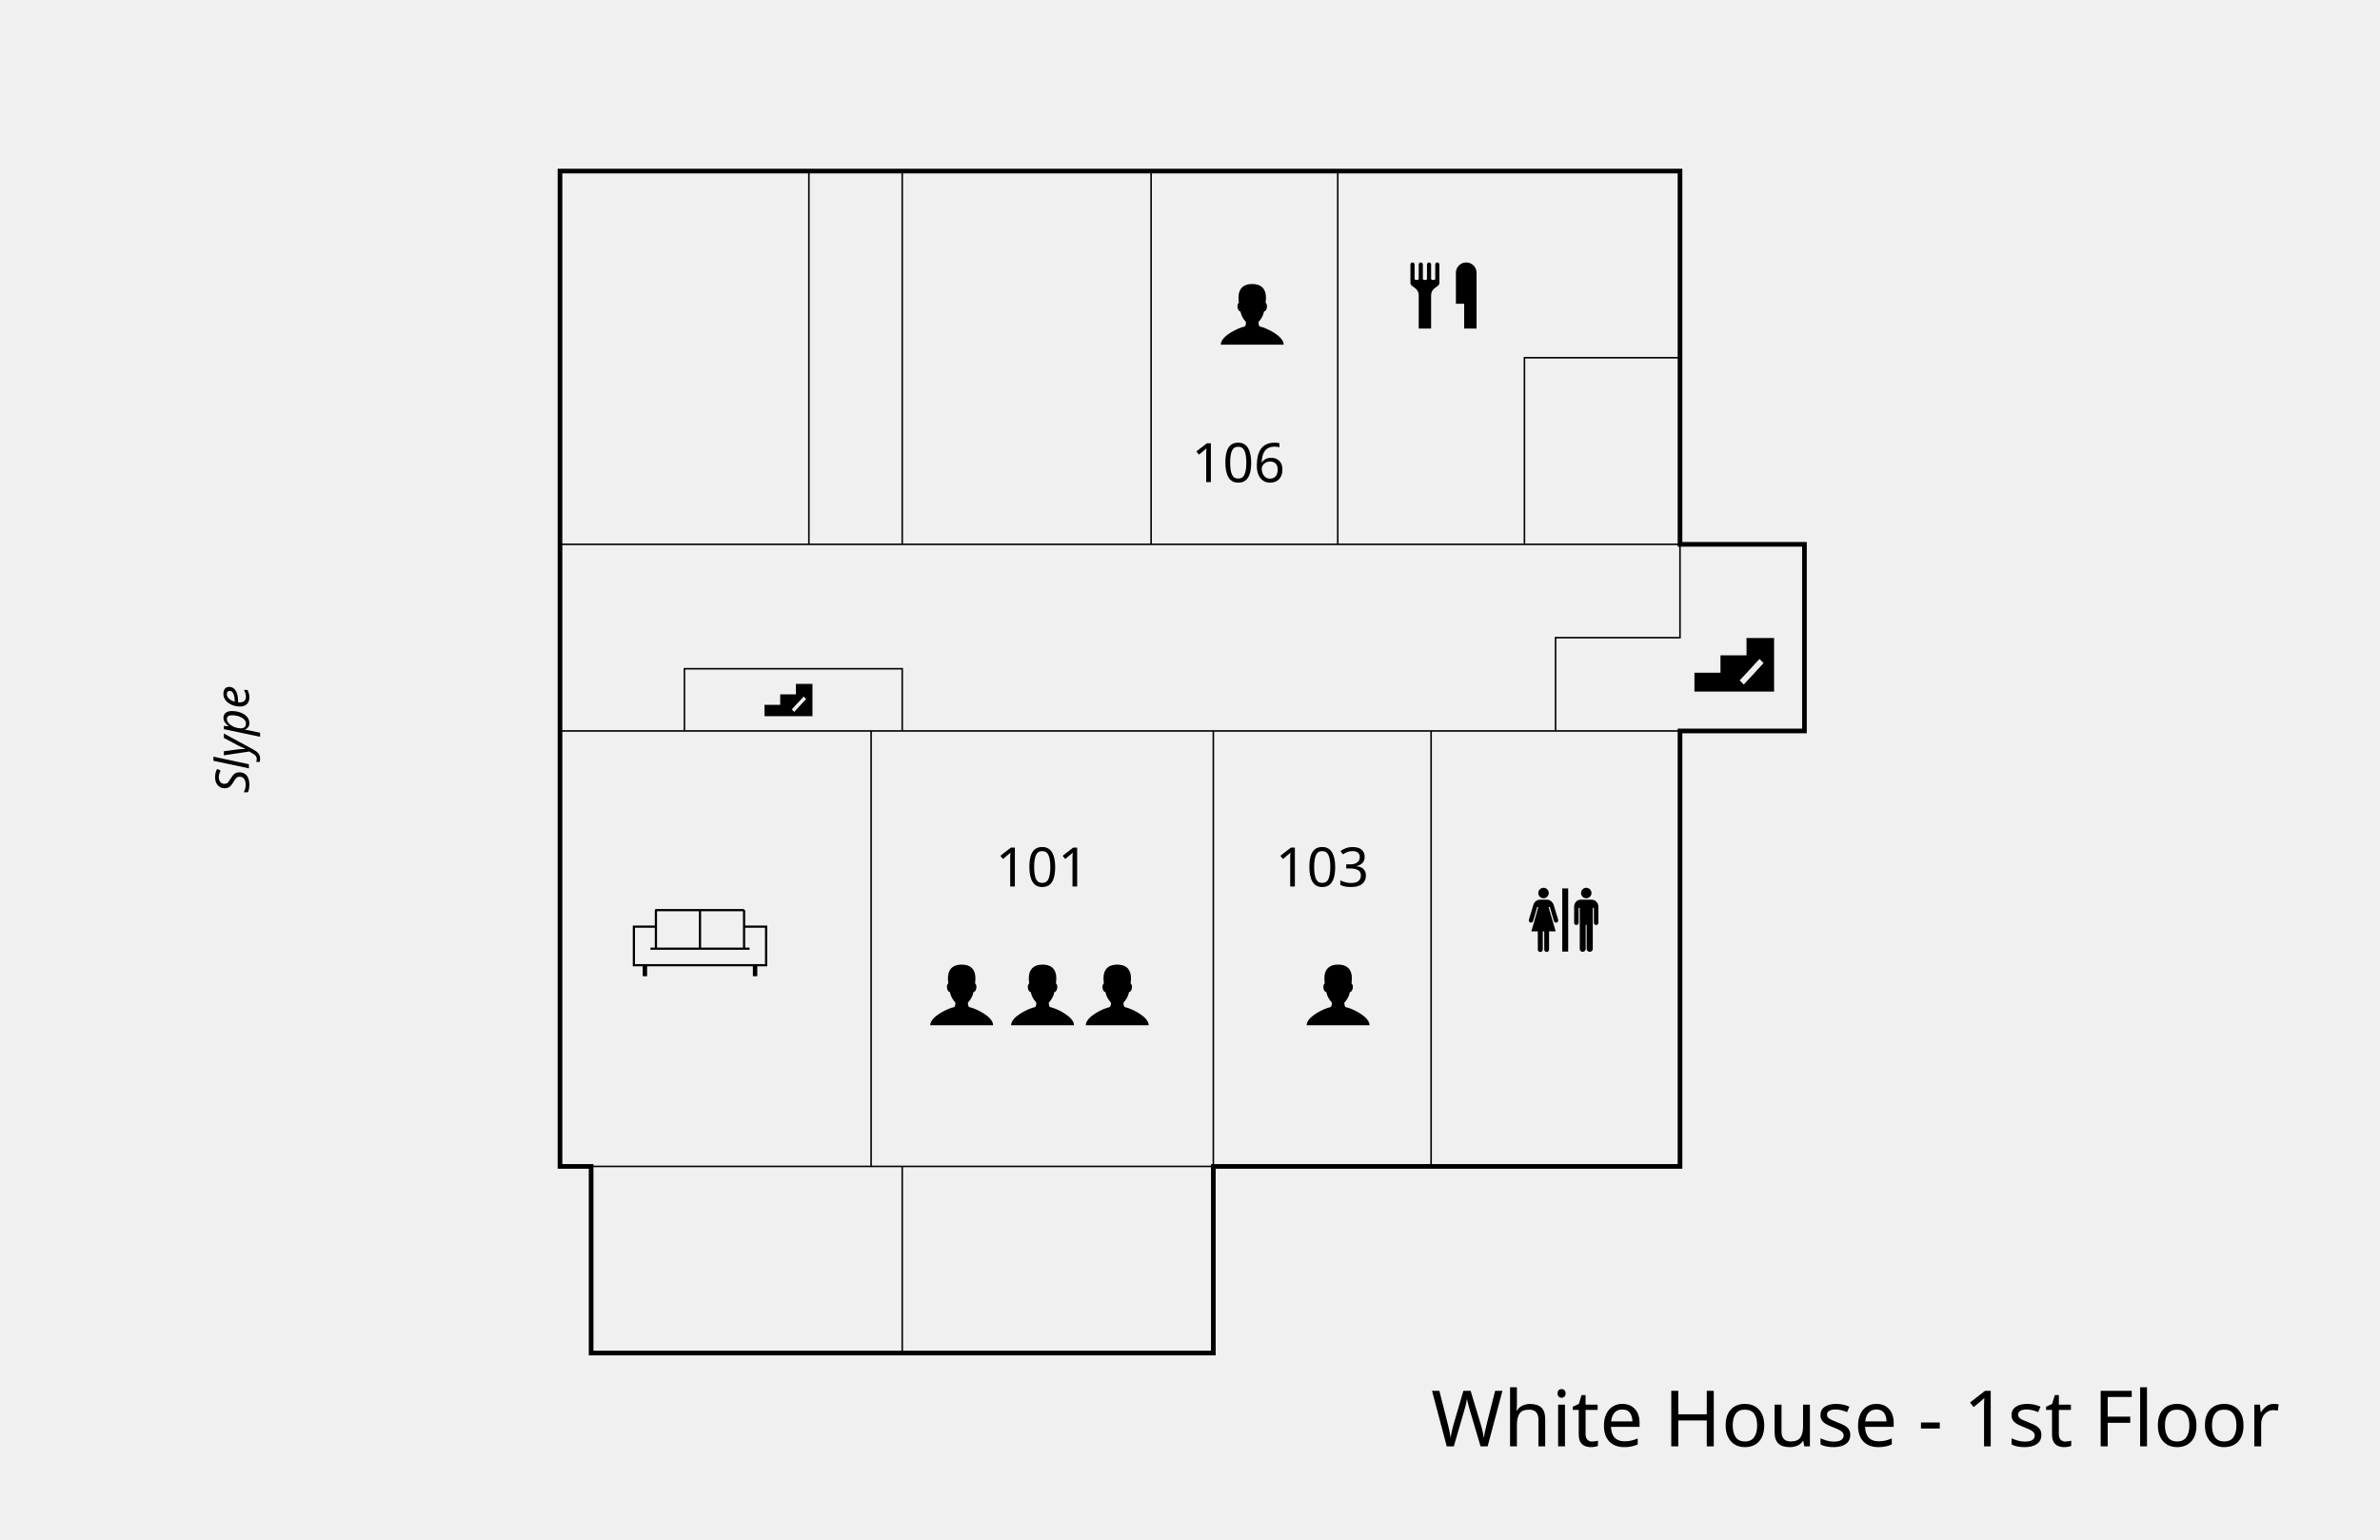
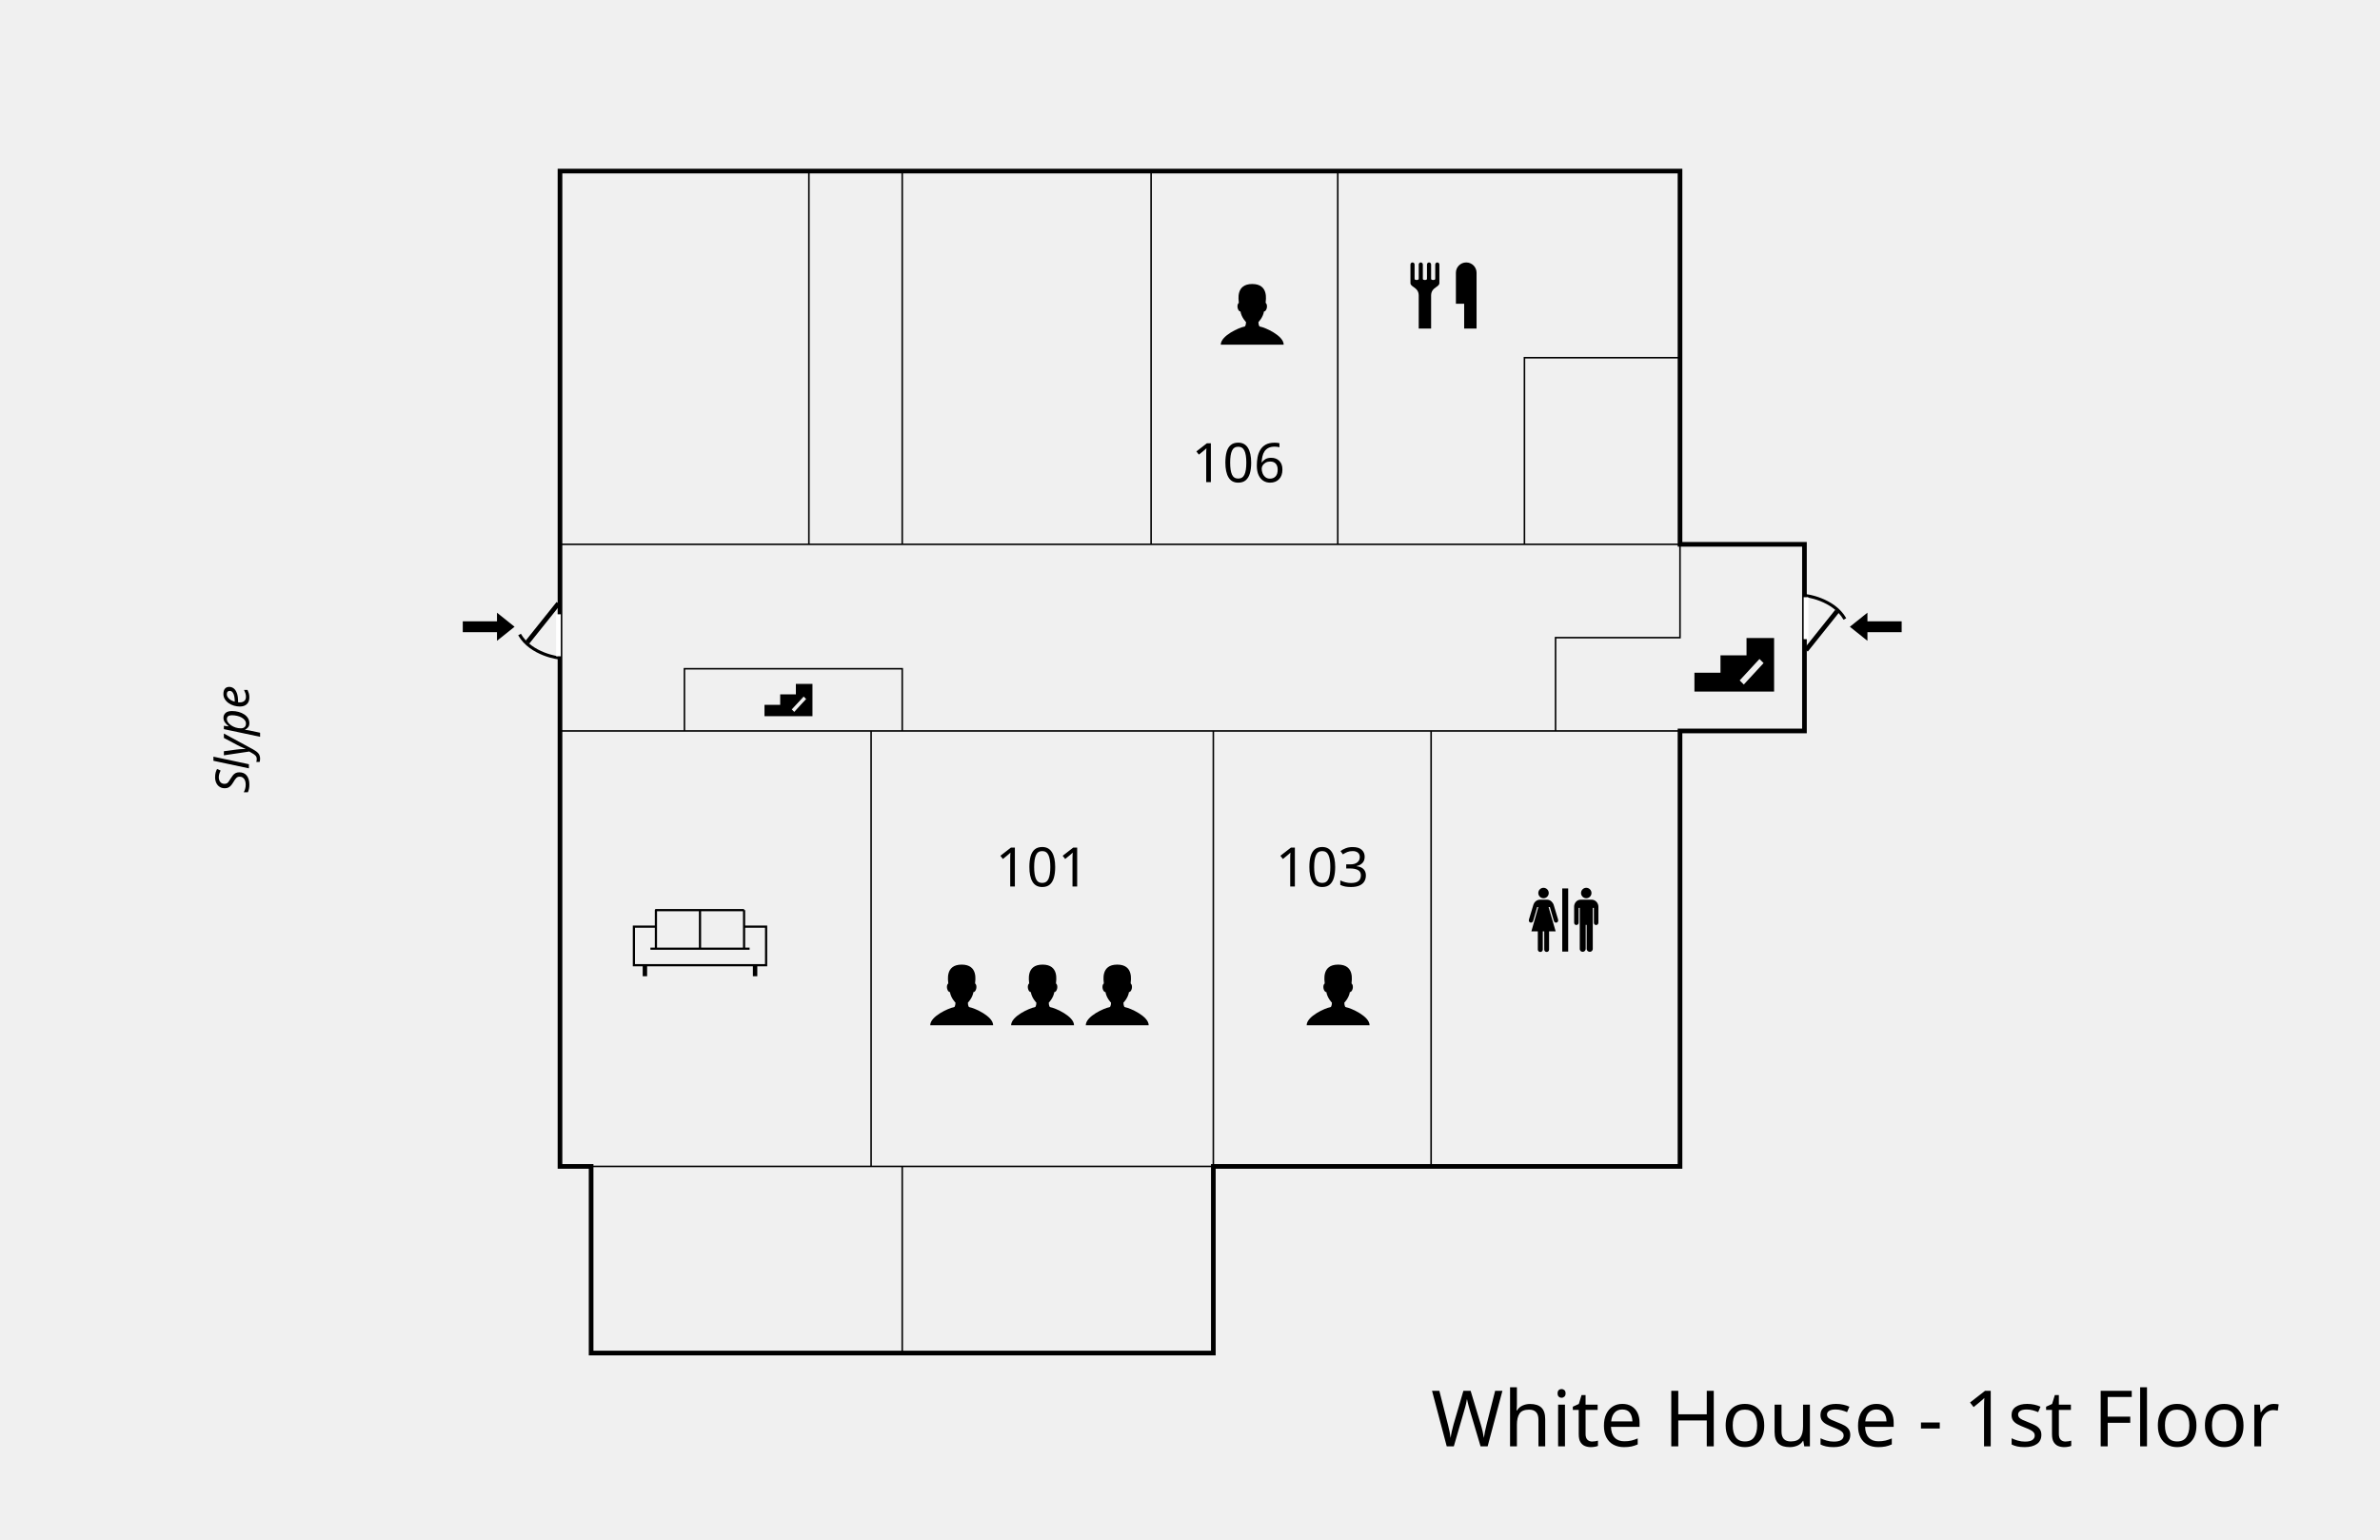
<svg xmlns="http://www.w3.org/2000/svg" width="1530" height="990" id="svg3489" version="1.1">
  <defs id="defs3491" />
  <g id="layer2" style="display:inline">
    <path style="fill:none;stroke:#000000;stroke-width:3;stroke-linecap:butt;stroke-linejoin:miter;stroke-miterlimit:4;stroke-opacity:1;stroke-dasharray:none" d="m 360,110 0,640 20,0 0,120 400,0 0,-120 300,0 0,-280 80,0 0,-120 -80,0 0,-240 z" id="path3772" />
    <path style="fill:none;stroke:#000000;stroke-width:1px;stroke-linecap:butt;stroke-linejoin:miter;stroke-opacity:1" d="m 360,350 720,0" id="path4543" />
    <path style="fill:none;stroke:#000000;stroke-width:1px;stroke-linecap:butt;stroke-linejoin:miter;stroke-opacity:1" d="m 360,470 720,0" id="path4545" />
    <path style="fill:none;stroke:#000000;stroke-width:1px;stroke-linecap:butt;stroke-linejoin:miter;stroke-opacity:1" d="m 380,750 400,0" id="path4547" />
    <path style="fill:none;stroke:#000000;stroke-width:1px;stroke-linecap:butt;stroke-linejoin:miter;stroke-opacity:1" d="m 580,750 0,120" id="path4549" />
    <path style="fill:none;stroke:#000000;stroke-width:1px;stroke-linecap:butt;stroke-linejoin:miter;stroke-opacity:1" d="m 560,470 0,280" id="path4551" />
    <path style="fill:none;stroke:#000000;stroke-width:1px;stroke-linecap:butt;stroke-linejoin:miter;stroke-opacity:1" d="m 780,470 0,280" id="path4555" />
    <path style="fill:none;stroke:#000000;stroke-width:1px;stroke-linecap:butt;stroke-linejoin:miter;stroke-opacity:1" d="m 920,750 0,-280" id="path4557" />
    <path style="fill:none;stroke:#000000;stroke-width:1px;stroke-linecap:butt;stroke-linejoin:miter;stroke-opacity:1" d="m 860,110 0,240" id="path4559" />
    <path style="fill:none;stroke:#000000;stroke-width:1px;stroke-linecap:butt;stroke-linejoin:miter;stroke-opacity:1" d="m 740,110 0,240" id="path4561" />
    <path style="fill:none;stroke:#000000;stroke-width:1px;stroke-linecap:butt;stroke-linejoin:miter;stroke-opacity:1" d="m 580,110 0,240" id="path4563" />
    <path style="fill:none;stroke:#000000;stroke-width:1px;stroke-linecap:butt;stroke-linejoin:miter;stroke-opacity:1" d="m 520,110 0,240" id="path4565" />
    <path style="fill:none;stroke:#000000;stroke-width:1px;stroke-linecap:butt;stroke-linejoin:miter;stroke-opacity:1" d="m 980,350 0,-120 100,0" id="path4567" />
    <path style="fill:none;stroke:#000000;stroke-width:1px;stroke-linecap:butt;stroke-linejoin:miter;stroke-opacity:1" d="m 1000,470 0,-60 80,0 0,-60" id="path4569" />
    <path style="fill:none;stroke:#000000;stroke-width:1px;stroke-linecap:butt;stroke-linejoin:miter;stroke-opacity:1" d="m 440,470 0,-40 140,0 0,40" id="path4571" />
    <path style="fill:#000000;fill-opacity:1;fill-rule:evenodd;stroke:#000000;stroke-width:0.992;stroke-linecap:butt;stroke-linejoin:miter;stroke-miterlimit:4;stroke-opacity:1;stroke-dasharray:none;display:inline" d="m 1123.259,410.725 0,11.16 -16.741,0 0,11.16 -16.741,0 0,11.16 50.222,0 0,-33.481 z m 7.812,12.277 3.348,3.348 -13.393,14.509 -3.348,-3.348 z" id="path5830-3-1" />
    <path style="fill:#000000;fill-opacity:1;fill-rule:evenodd;stroke:#000000;stroke-width:0.597;stroke-linecap:butt;stroke-linejoin:miter;stroke-miterlimit:4;stroke-opacity:1;stroke-dasharray:none;display:inline" d="m 511.926,440.058 0,6.716 -10.074,0 0,6.716 -10.074,0 0,6.716 30.222,0 0,-20.148 z m 4.701,7.388 2.015,2.015 -8.059,8.731 -2.015,-2.015 z" id="path5830-3-1-1" />
    <path d="m 942.578,168.75 c -3.668,0 -6.641,2.973 -6.641,6.641 l 0,19.922 5.312,0 0,15.938 7.969,0 0,-35.859 c 0,-3.668 -2.973,-6.641 -6.641,-6.641 z m -18.594,0 c -0.734,0 -1.328,0.595 -1.328,1.328 l 0,9.297 c 0,0.367 -0.595,0.664 -1.328,0.664 -0.734,0 -1.328,-0.297 -1.328,-0.664 l 0,-9.297 c 0,-0.733 -0.595,-1.328 -1.328,-1.328 -0.734,0 -1.328,0.595 -1.328,1.328 l 0,9.297 c 0,0.367 -0.595,0.664 -1.328,0.664 -0.734,0 -1.328,-0.297 -1.328,-0.664 l 0,-9.297 c 0,-0.733 -0.595,-1.328 -1.328,-1.328 -0.734,0 -1.328,0.595 -1.328,1.328 l 0,9.297 c 0,0.367 -0.595,0.664 -1.328,0.664 -0.733,0 -1.328,-0.297 -1.328,-0.664 l 0,-9.297 c 0,-0.733 -0.595,-1.328 -1.328,-1.328 -0.733,0 -1.328,0.595 -1.328,1.328 l 0,9.297 0,2.656 c 0,1.175 1.04,1.831 2.2,2.656 1.461,1.04 3.113,2.351 3.113,5.312 l 0,21.25 7.969,0 0,-21.25 c 0,-2.962 1.651,-4.272 3.112,-5.312 1.16,-0.826 2.2,-1.481 2.2,-2.656 l 0,-2.656 0,-9.297 c 0,-0.733 -0.595,-1.328 -1.328,-1.328 z" id="path67-1" />
    <g id="g6118" transform="matrix(0.7083333,0,0,0.7083333,219.7917,441.8685)">
      <path id="path6106" d="m 280,237.362 c 26.667,0 63.333,0 90,0 m -5,-35 -80,0 0,35" style="fill:none;stroke:#000000;stroke-width:2;stroke-linecap:butt;stroke-linejoin:round;stroke-miterlimit:4;stroke-opacity:1;stroke-dasharray:none" />
      <path id="path6108" d="m 285,217.362 -20,0 0,35 120,0 0,-35 -20,0" style="fill:none;stroke:#000000;stroke-width:2;stroke-linecap:butt;stroke-linejoin:miter;stroke-miterlimit:4;stroke-opacity:1;stroke-dasharray:none" />
      <path id="path6110" d="m 325,202.362 0,35" style="fill:none;stroke:#000000;stroke-width:2;stroke-linecap:butt;stroke-linejoin:miter;stroke-miterlimit:4;stroke-opacity:1;stroke-dasharray:none" />
      <path id="path6112" d="m 275,252.362 0,10" style="fill:none;stroke:#000000;stroke-width:4;stroke-linecap:butt;stroke-linejoin:miter;stroke-miterlimit:4;stroke-opacity:1;stroke-dasharray:none" />
      <path id="path6114" d="m 375,252.362 0,10" style="fill:none;stroke:#000000;stroke-width:4;stroke-linecap:butt;stroke-linejoin:miter;stroke-miterlimit:4;stroke-opacity:1;stroke-dasharray:none" />
      <path id="path6116" d="m 365,202.362 0,35" style="fill:none;stroke:#000000;stroke-width:2;stroke-linecap:butt;stroke-linejoin:miter;stroke-miterlimit:4;stroke-opacity:1;stroke-dasharray:none" />
    </g>
    <g transform="matrix(0.07212684,0,0,0.07212684,982.8196,570.8475)" style="fill:#000000" id="g4">
      <circle d="m 177.495,46.586 c 0,25.706 -20.839,46.545 -46.545,46.545 -25.706,0 -46.545,-20.839 -46.545,-46.545 0,-25.706 20.839,-46.545 46.545,-46.545 25.706,0 46.545,20.839 46.545,46.545 z" cx="130.95" cy="46.586" r="46.545" id="circle6" />
      <path d="m 124.505,388.155 0,161.834 c -0.243,29.402 -44.01,29.402 -44.397,0 l 0,-161.834 -57.287,0 61.583,-216.256 -10.025,0 L 38.576,295.065 C 29.524,322.305 -7.311,311.277 1.339,282.176 L 41.44,148.985 c 4.612,-15.295 23.889,-42.304 57.287,-42.965 l 30.075,0 0,0 34.372,0 c 32.436,0.66 51.793,27.898 57.287,42.965 l 40.101,133.191 c 8.135,28.958 -28.408,40.845 -37.236,12.889 l -35.804,-123.165 -11.457,0 63.015,216.256 -58.719,0 0,161.834 c 0.458,29.402 -43.137,29.259 -42.965,0 l 0,-161.834 -12.889,0 z" id="path8" />
      <path d="m 462.496,106.02 c -35.79,0 -58.719,30.988 -58.719,61.583 l 0,143.216 c -0.329,27.984 39.966,27.984 40.101,0 l 0,-131.758 10.025,0 0,363.768 c -0.622,37.981 53.047,36.892 52.99,0 l 0,-211.959 8.593,0 0,211.959 c 0.702,36.892 54.651,37.981 54.422,0 l 0,-363.768 10.025,0 0,131.758 c -0.473,28.199 39.614,28.199 40.101,0 l 0,-143.216 c -0.573,-30.595 -24.361,-61.034 -60.151,-61.583 l -97.387,0 z" id="path10" />
      <circle d="m 558.451,46.586 c 0,25.706 -20.839,46.545 -46.545,46.545 -25.706,0 -46.545,-20.839 -46.545,-46.545 0,-25.706 20.839,-46.545 46.545,-46.545 25.706,0 46.545,20.839 46.545,46.545 z" cx="511.905" cy="46.586" r="46.545" id="circle12" />
      <rect x="297.791" y="5.768" width="52.997" height="562.84" id="rect14" />
    </g>
    <path style="display:inline" d="m 810.006,210 c -0.998,-0.159 -1.021,-2.903 -1.021,-2.903 0,0 2.933,-2.903 3.572,-6.807 1.719,0 2.781,-4.151 1.062,-5.611 0.072,-1.537 2.21,-12.067 -8.616,-12.067 -10.826,0 -8.687,10.53 -8.616,12.067 -1.72,1.46 -0.658,5.611 1.062,5.611 0.639,3.904 3.572,6.807 3.572,6.807 0,0 -0.023,2.744 -1.021,2.903 -3.215,0.512 -15.22,5.807 -15.22,11.613 l 20.223,0 20.223,0 c 0,-5.806 -12.005,-11.102 -15.22,-11.613 z" id="path67-7-6" />
    <path style="display:inline" d="m 865.226,647.623 c -0.998,-0.159 -1.021,-2.903 -1.021,-2.903 0,0 2.933,-2.903 3.572,-6.807 1.719,0 2.781,-4.151 1.062,-5.611 0.072,-1.537 2.21,-12.067 -8.616,-12.067 -10.826,0 -8.687,10.53 -8.616,12.067 -1.72,1.46 -0.658,5.611 1.062,5.611 0.639,3.904 3.572,6.807 3.572,6.807 0,0 -0.023,2.744 -1.021,2.903 C 852.005,648.135 840,653.43 840,659.236 l 20.223,0 20.223,0 c 0,-5.806 -12.005,-11.102 -15.22,-11.613 z" id="path67-7-6-4" />
    <path style="display:inline" d="m 623.226,647.623 c -0.998,-0.159 -1.021,-2.903 -1.021,-2.903 0,0 2.933,-2.903 3.572,-6.807 1.719,0 2.781,-4.151 1.062,-5.611 0.072,-1.537 2.21,-12.067 -8.616,-12.067 -10.826,0 -8.687,10.53 -8.616,12.067 -1.72,1.46 -0.658,5.611 1.062,5.611 0.639,3.904 3.572,6.807 3.572,6.807 0,0 -0.023,2.744 -1.021,2.903 C 610.005,648.135 598,653.43 598,659.236 l 20.223,0 20.223,0 c 0,-5.806 -12.005,-11.102 -15.22,-11.613 z" id="path67-7-6-9" />
    <path style="display:inline" d="m 675.226,647.623 c -0.998,-0.159 -1.021,-2.903 -1.021,-2.903 0,0 2.933,-2.903 3.572,-6.807 1.719,0 2.781,-4.151 1.062,-5.611 0.072,-1.537 2.21,-12.067 -8.616,-12.067 -10.826,0 -8.687,10.53 -8.616,12.067 -1.72,1.46 -0.658,5.611 1.062,5.611 0.639,3.904 3.572,6.807 3.572,6.807 0,0 -0.023,2.744 -1.021,2.903 C 662.005,648.135 650,653.43 650,659.236 l 20.223,0 20.223,0 c 0,-5.806 -12.005,-11.102 -15.22,-11.613 z" id="path67-7-6-8" />
    <path style="display:inline" d="m 723.226,647.623 c -0.998,-0.159 -1.021,-2.903 -1.021,-2.903 0,0 2.933,-2.903 3.572,-6.807 1.719,0 2.781,-4.151 1.062,-5.611 0.072,-1.537 2.21,-12.067 -8.616,-12.067 -10.826,0 -8.687,10.53 -8.616,12.067 -1.72,1.46 -0.658,5.611 1.062,5.611 0.639,3.904 3.572,6.807 3.572,6.807 0,0 -0.023,2.744 -1.021,2.903 C 710.005,648.135 698,653.43 698,659.236 l 20.223,0 20.223,0 c 0,-5.806 -12.005,-11.102 -15.22,-11.613 z" id="path67-7-6-1" />
    <text xml:space="preserve" style="font-size:30px;font-style:normal;font-weight:normal;line-height:125%;letter-spacing:0px;word-spacing:0px;fill:#000000;fill-opacity:1;stroke:none;font-family:Sans" x="640" y="570" id="text4735">
      <tspan id="tspan4737" x="640" y="570" style="font-size:35px">101</tspan>
    </text>
    <text xml:space="preserve" style="font-size:30px;font-style:normal;font-weight:normal;line-height:125%;letter-spacing:0px;word-spacing:0px;fill:#000000;fill-opacity:1;stroke:none;display:inline;font-family:Sans" x="820" y="570" id="text4735-1">
      <tspan id="tspan4737-6" x="820" y="570" style="font-size:35px">103</tspan>
    </text>
    <text xml:space="preserve" style="font-size:30px;font-style:normal;font-weight:normal;line-height:125%;letter-spacing:0px;word-spacing:0px;fill:#000000;fill-opacity:1;stroke:none;display:inline;font-family:Sans" x="766" y="310" id="text4735-9">
      <tspan id="tspan4737-0" x="766" y="310" style="font-size:35px">106</tspan>
    </text>
    <text xml:space="preserve" style="font-size:30px;font-style:normal;font-weight:normal;line-height:125%;letter-spacing:0px;word-spacing:0px;fill:#000000;fill-opacity:1;stroke:none;display:inline;font-family:Sans" x="920" y="930" id="text5012">
      <tspan id="tspan5014" x="920" y="930" style="font-size:50px">White House - 1st Floor</tspan>
    </text>
    <text xml:space="preserve" style="font-size:30px;font-style:normal;font-weight:normal;line-height:125%;letter-spacing:0px;word-spacing:0px;fill:#000000;fill-opacity:1;stroke:none;display:inline;font-family:Sans" x="-510" y="160" id="text5107" transform="matrix(0,-1,1,0,0,0)">
      <tspan x="-510" y="160" id="tspan3446" style="font-style:italic;-inkscape-font-specification:Sans Italic">Slype</tspan>
    </text>
+     <g transform="matrix(-1,0,0,-1,619,770.3622)" id="g6051">
+       <path style="fill:#000000;fill-opacity:1;stroke:#000000;stroke-width:1;stroke-linecap:round;stroke-linejoin:miter;stroke-miterlimit:4;stroke-opacity:1;stroke-dashoffset:0" d="m 299,359.362 0,5 22,0 0,6 -22,0 0,5 -10,-8 z" id="rect5968" />
+       <path id="path3801-1" d="m 285,362.362 c -7.269,-12.858 -25.484,-15.287 -26.013,-15.005" style="fill:none;stroke:#000000;stroke-width:2;stroke-linecap:butt;stroke-linejoin:miter;stroke-miterlimit:4;stroke-opacity:1;stroke-dasharray:none;display:inline" />
+       <path id="path6022" d="m 260,382.362 20,-25" style="fill:none;stroke:#000000;stroke-width:3;stroke-linecap:butt;stroke-linejoin:miter;stroke-miterlimit:4;stroke-opacity:1;stroke-dasharray:none" />
+       <path id="path6024" d="m 260,375.362 c 0,-39.562 0,-17.333 0,-27" style="fill:none;stroke:#ffffff;stroke-width:3;stroke-linecap:butt;stroke-linejoin:miter;stroke-miterlimit:4;stroke-opacity:1;stroke-dasharray:none" />
+     </g>
+     <g transform="translate(901,35.63782)" id="g6051-8">
+       <path style="fill:#000000;fill-opacity:1;stroke:#000000;stroke-width:1;stroke-linecap:round;stroke-linejoin:miter;stroke-miterlimit:4;stroke-opacity:1;stroke-dashoffset:0" d="m 299,359.362 0,5 22,0 0,6 -22,0 0,5 -10,-8 z" id="rect5968-1" />
+       <path id="path3801-1-4" d="m 285,362.362 c -7.269,-12.858 -25.484,-15.287 -26.013,-15.005" style="fill:none;stroke:#000000;stroke-width:2;stroke-linecap:butt;stroke-linejoin:miter;stroke-miterlimit:4;stroke-opacity:1;stroke-dasharray:none;display:inline" />
+       <path id="path6022-7" d="m 260,382.362 20,-25" style="fill:none;stroke:#000000;stroke-width:3;stroke-linecap:butt;stroke-linejoin:miter;stroke-miterlimit:4;stroke-opacity:1;stroke-dasharray:none" />
+       <path id="path6024-1" d="m 260,375.362 c 0,-39.562 0,-17.333 0,-27" style="fill:none;stroke:#ffffff;stroke-width:3;stroke-linecap:butt;stroke-linejoin:miter;stroke-miterlimit:4;stroke-opacity:1;stroke-dasharray:none" />
+     </g>
  </g>
  <g style="display:none" id="g4811">
    <path id="path4813" d="m 360,110 0,640 20,0 0,120 400,0 0,-120 300,0 0,-280 80,0 0,-120 -80,0 0,-240 z" style="fill:none;stroke:#000000;stroke-width:3;stroke-linecap:butt;stroke-linejoin:miter;stroke-miterlimit:4;stroke-opacity:1;stroke-dasharray:none" />
    <path id="path4815" d="m 360,350 720,0" style="fill:none;stroke:#000000;stroke-width:1px;stroke-linecap:butt;stroke-linejoin:miter;stroke-opacity:1" />
    <path id="path4817" d="m 360,470 720,0" style="fill:none;stroke:#000000;stroke-width:1px;stroke-linecap:butt;stroke-linejoin:miter;stroke-opacity:1" />
    <path id="path4819" d="m 380,750 400,0" style="fill:none;stroke:#000000;stroke-width:1px;stroke-linecap:butt;stroke-linejoin:miter;stroke-opacity:1" />
    <path id="path4821" d="m 580,750 0,120" style="fill:none;stroke:#000000;stroke-width:1px;stroke-linecap:butt;stroke-linejoin:miter;stroke-opacity:1" />
    <path id="path4823" d="m 560,470 0,280" style="fill:none;stroke:#000000;stroke-width:1px;stroke-linecap:butt;stroke-linejoin:miter;stroke-opacity:1" />
    <path id="path4825" d="m 780,470 0,280" style="fill:none;stroke:#000000;stroke-width:1px;stroke-linecap:butt;stroke-linejoin:miter;stroke-opacity:1" />
    <path id="path4827" d="m 920,750 0,-280" style="fill:none;stroke:#000000;stroke-width:1px;stroke-linecap:butt;stroke-linejoin:miter;stroke-opacity:1" />
    <path id="path4829" d="m 860,110 0,240" style="fill:none;stroke:#000000;stroke-width:1px;stroke-linecap:butt;stroke-linejoin:miter;stroke-opacity:1" />
    <path id="path4831" d="m 740,110 0,240" style="fill:none;stroke:#000000;stroke-width:1px;stroke-linecap:butt;stroke-linejoin:miter;stroke-opacity:1" />
    <path id="path4833" d="m 580,110 0,240" style="fill:none;stroke:#000000;stroke-width:1px;stroke-linecap:butt;stroke-linejoin:miter;stroke-opacity:1" />
    <path id="path4835" d="m 520,110 0,240" style="fill:none;stroke:#000000;stroke-width:1px;stroke-linecap:butt;stroke-linejoin:miter;stroke-opacity:1" />
    <path id="path4839" d="m 1000,470 0,-60 80,0 0,-60" style="fill:none;stroke:#000000;stroke-width:1px;stroke-linecap:butt;stroke-linejoin:miter;stroke-opacity:1" />
    <path id="path4841" d="m 440,470 0,-40 140,0 0,40" style="fill:none;stroke:#000000;stroke-width:1px;stroke-linecap:butt;stroke-linejoin:miter;stroke-opacity:1" />
    <path id="path4843" d="m 1123.259,410.725 0,11.16 -16.741,0 0,11.16 -16.741,0 0,11.16 50.222,0 0,-33.481 z m 7.812,12.277 3.348,3.348 -13.393,14.509 -3.348,-3.348 z" style="fill:#000000;fill-opacity:1;fill-rule:evenodd;stroke:#000000;stroke-width:0.992;stroke-linecap:butt;stroke-linejoin:miter;stroke-miterlimit:4;stroke-opacity:1;stroke-dasharray:none;display:inline" />
    <path id="path4845" d="m 511.926,440.058 0,6.716 -10.074,0 0,6.716 -10.074,0 0,6.716 30.222,0 0,-20.148 z m 4.701,7.388 2.015,2.015 -8.059,8.731 -2.015,-2.015 z" style="fill:#000000;fill-opacity:1;fill-rule:evenodd;stroke:#000000;stroke-width:0.597;stroke-linecap:butt;stroke-linejoin:miter;stroke-miterlimit:4;stroke-opacity:1;stroke-dasharray:none;display:inline" />
    <g id="g4863" style="fill:#000000" transform="matrix(0.07212684,0,0,0.07212684,982.8196,570.8475)">
      <circle id="circle4865" r="46.545" cy="46.586" cx="130.95" d="m 177.495,46.586 c 0,25.706 -20.839,46.545 -46.545,46.545 -25.706,0 -46.545,-20.839 -46.545,-46.545 0,-25.706 20.839,-46.545 46.545,-46.545 25.706,0 46.545,20.839 46.545,46.545 z" />
      <path id="path4867" d="m 124.505,388.155 0,161.834 c -0.243,29.402 -44.01,29.402 -44.397,0 l 0,-161.834 -57.287,0 61.583,-216.256 -10.025,0 L 38.576,295.065 C 29.524,322.305 -7.311,311.277 1.339,282.176 L 41.44,148.985 c 4.612,-15.295 23.889,-42.304 57.287,-42.965 l 30.075,0 0,0 34.372,0 c 32.436,0.66 51.793,27.898 57.287,42.965 l 40.101,133.191 c 8.135,28.958 -28.408,40.845 -37.236,12.889 l -35.804,-123.165 -11.457,0 63.015,216.256 -58.719,0 0,161.834 c 0.458,29.402 -43.137,29.259 -42.965,0 l 0,-161.834 -12.889,0 z" />
      <path id="path4869" d="m 462.496,106.02 c -35.79,0 -58.719,30.988 -58.719,61.583 l 0,143.216 c -0.329,27.984 39.966,27.984 40.101,0 l 0,-131.758 10.025,0 0,363.768 c -0.622,37.981 53.047,36.892 52.99,0 l 0,-211.959 8.593,0 0,211.959 c 0.702,36.892 54.651,37.981 54.422,0 l 0,-363.768 10.025,0 0,131.758 c -0.473,28.199 39.614,28.199 40.101,0 l 0,-143.216 c -0.573,-30.595 -24.361,-61.034 -60.151,-61.583 l -97.387,0 z" />
      <circle id="circle4871" r="46.545" cy="46.586" cx="511.905" d="m 558.451,46.586 c 0,25.706 -20.839,46.545 -46.545,46.545 -25.706,0 -46.545,-20.839 -46.545,-46.545 0,-25.706 20.839,-46.545 46.545,-46.545 25.706,0 46.545,20.839 46.545,46.545 z" />
      <rect id="rect4873" height="562.84" width="52.997" y="5.768" x="297.791" />
    </g>
    <path id="path4875" d="m 810.006,210 c -0.998,-0.159 -1.021,-2.903 -1.021,-2.903 0,0 2.933,-2.903 3.572,-6.807 1.719,0 2.781,-4.151 1.062,-5.611 0.072,-1.537 2.21,-12.067 -8.616,-12.067 -10.826,0 -8.687,10.53 -8.616,12.067 -1.72,1.46 -0.658,5.611 1.062,5.611 0.639,3.904 3.572,6.807 3.572,6.807 0,0 -0.023,2.744 -1.021,2.903 -3.215,0.512 -15.22,5.807 -15.22,11.613 l 20.223,0 20.223,0 c 0,-5.806 -12.005,-11.102 -15.22,-11.613 z" style="display:inline" />
    <path id="path4877" d="m 865.226,647.623 c -0.998,-0.159 -1.021,-2.903 -1.021,-2.903 0,0 2.933,-2.903 3.572,-6.807 1.719,0 2.781,-4.151 1.062,-5.611 0.072,-1.537 2.21,-12.067 -8.616,-12.067 -10.826,0 -8.687,10.53 -8.616,12.067 -1.72,1.46 -0.658,5.611 1.062,5.611 0.639,3.904 3.572,6.807 3.572,6.807 0,0 -0.023,2.744 -1.021,2.903 C 852.005,648.135 840,653.43 840,659.236 l 20.223,0 20.223,0 c 0,-5.806 -12.005,-11.102 -15.22,-11.613 z" style="display:inline" />
    <path id="path4879" d="m 623.226,647.623 c -0.998,-0.159 -1.021,-2.903 -1.021,-2.903 0,0 2.933,-2.903 3.572,-6.807 1.719,0 2.781,-4.151 1.062,-5.611 0.072,-1.537 2.21,-12.067 -8.616,-12.067 -10.826,0 -8.687,10.53 -8.616,12.067 -1.72,1.46 -0.658,5.611 1.062,5.611 0.639,3.904 3.572,6.807 3.572,6.807 0,0 -0.023,2.744 -1.021,2.903 C 610.005,648.135 598,653.43 598,659.236 l 20.223,0 20.223,0 c 0,-5.806 -12.005,-11.102 -15.22,-11.613 z" style="display:inline" />
    <path id="path4881" d="m 675.226,647.623 c -0.998,-0.159 -1.021,-2.903 -1.021,-2.903 0,0 2.933,-2.903 3.572,-6.807 1.719,0 2.781,-4.151 1.062,-5.611 0.072,-1.537 2.21,-12.067 -8.616,-12.067 -10.826,0 -8.687,10.53 -8.616,12.067 -1.72,1.46 -0.658,5.611 1.062,5.611 0.639,3.904 3.572,6.807 3.572,6.807 0,0 -0.023,2.744 -1.021,2.903 C 662.005,648.135 650,653.43 650,659.236 l 20.223,0 20.223,0 c 0,-5.806 -12.005,-11.102 -15.22,-11.613 z" style="display:inline" />
    <path id="path4883" d="m 723.226,647.623 c -0.998,-0.159 -1.021,-2.903 -1.021,-2.903 0,0 2.933,-2.903 3.572,-6.807 1.719,0 2.781,-4.151 1.062,-5.611 0.072,-1.537 2.21,-12.067 -8.616,-12.067 -10.826,0 -8.687,10.53 -8.616,12.067 -1.72,1.46 -0.658,5.611 1.062,5.611 0.639,3.904 3.572,6.807 3.572,6.807 0,0 -0.023,2.744 -1.021,2.903 C 710.005,648.135 698,653.43 698,659.236 l 20.223,0 20.223,0 c 0,-5.806 -12.005,-11.102 -15.22,-11.613 z" style="display:inline" />
    <text id="text4885" y="570" x="640" style="font-size:30px;font-style:normal;font-weight:normal;line-height:125%;letter-spacing:0px;word-spacing:0px;fill:#000000;fill-opacity:1;stroke:none;font-family:Sans" xml:space="preserve">
      <tspan style="font-size:35px" y="570" x="640" id="tspan4887">223</tspan>
    </text>
    <text id="text4889" y="570" x="820" style="font-size:30px;font-style:normal;font-weight:normal;line-height:125%;letter-spacing:0px;word-spacing:0px;fill:#000000;fill-opacity:1;stroke:none;display:inline;font-family:Sans" xml:space="preserve">
      <tspan style="font-size:35px" y="570" x="820" id="tspan4891">225</tspan>
    </text>
    <text id="text4893" y="294" x="766" style="font-size:30px;font-style:normal;font-weight:normal;line-height:125%;letter-spacing:0px;word-spacing:0px;fill:#000000;fill-opacity:1;stroke:none;display:inline;font-family:Sans" xml:space="preserve">
      <tspan style="font-size:35px" y="294" x="766" id="tspan4895">224</tspan>
    </text>
    <text id="text4897" y="930" x="920" style="font-size:30px;font-style:normal;font-weight:normal;line-height:125%;letter-spacing:0px;word-spacing:0px;fill:#000000;fill-opacity:1;stroke:none;display:inline;font-family:Sans" xml:space="preserve">
      <tspan style="font-size:50px" y="930" x="920" id="tspan4899">White House - 2nd Floor</tspan>
    </text>
    <text transform="matrix(0,-1,1,0,0,0)" id="text4901" y="160" x="-510" style="font-size:30px;font-style:normal;font-weight:normal;line-height:125%;letter-spacing:0px;word-spacing:0px;fill:#000000;fill-opacity:1;stroke:none;display:inline;font-family:Sans" xml:space="preserve">
      <tspan style="font-style:italic;-inkscape-font-specification:Sans Italic" id="tspan4903" y="160" x="-510">Slype</tspan>
    </text>
    <path id="path4875-9" d="m 450.006,208 c -0.998,-0.159 -1.021,-2.903 -1.021,-2.903 0,0 2.933,-2.903 3.572,-6.807 1.719,0 2.781,-4.151 1.062,-5.611 0.072,-1.537 2.21,-12.067 -8.616,-12.067 -10.826,0 -8.687,10.53 -8.616,12.067 -1.72,1.46 -0.658,5.611 1.062,5.611 0.639,3.904 3.572,6.807 3.572,6.807 0,0 -0.023,2.744 -1.021,2.903 -3.215,0.512 -15.22,5.807 -15.22,11.613 l 20.223,0 20.223,0 c 0,-5.806 -12.005,-11.102 -15.22,-11.613 z" style="display:inline" />
    <text id="text4893-6" y="292" x="406" style="font-size:30px;font-style:normal;font-weight:normal;line-height:125%;letter-spacing:0px;word-spacing:0px;fill:#000000;fill-opacity:1;stroke:none;display:inline;font-family:Sans" xml:space="preserve">
      <tspan style="font-size:35px" y="292" x="406" id="tspan4895-8">220</tspan>
    </text>
    <path id="path4875-6" d="m 660.006,206 c -0.998,-0.159 -1.021,-2.903 -1.021,-2.903 0,0 2.933,-2.903 3.572,-6.807 1.719,0 2.781,-4.151 1.062,-5.611 0.072,-1.537 2.21,-12.067 -8.616,-12.067 -10.826,0 -8.687,10.53 -8.616,12.067 -1.72,1.46 -0.658,5.611 1.062,5.611 0.639,3.904 3.572,6.807 3.572,6.807 0,0 -0.023,2.744 -1.021,2.903 -3.215,0.512 -15.22,5.807 -15.22,11.613 l 20.223,0 20.223,0 c 0,-5.806 -12.005,-11.102 -15.22,-11.613 z" style="display:inline" />
    <text id="text4893-9" y="290" x="616" style="font-size:30px;font-style:normal;font-weight:normal;line-height:125%;letter-spacing:0px;word-spacing:0px;fill:#000000;fill-opacity:1;stroke:none;display:inline;font-family:Sans" xml:space="preserve">
      <tspan style="font-size:35px" y="290" x="616" id="tspan4895-4">222</tspan>
    </text>
    <path id="path4875-3" d="m 970.006,208 c -0.998,-0.159 -1.021,-2.903 -1.021,-2.903 0,0 2.933,-2.903 3.572,-6.807 1.719,0 2.781,-4.151 1.062,-5.611 0.072,-1.537 2.21,-12.067 -8.616,-12.067 -10.826,0 -8.687,10.53 -8.616,12.067 -1.72,1.46 -0.658,5.611 1.062,5.611 0.639,3.904 3.572,6.807 3.572,6.807 0,0 -0.023,2.744 -1.021,2.903 -3.215,0.512 -15.22,5.807 -15.22,11.613 l 20.223,0 20.223,0 c 0,-5.806 -12.005,-11.102 -15.22,-11.613 z" style="display:inline" />
    <text id="text4893-5" y="292" x="926" style="font-size:30px;font-style:normal;font-weight:normal;line-height:125%;letter-spacing:0px;word-spacing:0px;fill:#000000;fill-opacity:1;stroke:none;display:inline;font-family:Sans" xml:space="preserve">
      <tspan style="font-size:35px" y="292" x="926" id="tspan4895-6">226</tspan>
    </text>
    <path id="path4879-0" d="m 423.226,647.623 c -0.998,-0.159 -1.021,-2.903 -1.021,-2.903 0,0 2.933,-2.903 3.572,-6.807 1.719,0 2.781,-4.151 1.062,-5.611 0.072,-1.537 2.21,-12.067 -8.616,-12.067 -10.826,0 -8.687,10.53 -8.616,12.067 -1.72,1.46 -0.658,5.611 1.062,5.611 0.639,3.904 3.572,6.807 3.572,6.807 0,0 -0.023,2.744 -1.021,2.903 C 410.005,648.135 398,653.43 398,659.236 l 20.223,0 20.223,0 c 0,-5.806 -12.005,-11.102 -15.22,-11.613 z" style="display:inline" />
    <path id="path4881-4" d="m 475.226,647.623 c -0.998,-0.159 -1.021,-2.903 -1.021,-2.903 0,0 2.933,-2.903 3.572,-6.807 1.719,0 2.781,-4.151 1.062,-5.611 0.072,-1.537 2.21,-12.067 -8.616,-12.067 -10.826,0 -8.687,10.53 -8.616,12.067 -1.72,1.46 -0.658,5.611 1.062,5.611 0.639,3.904 3.572,6.807 3.572,6.807 0,0 -0.023,2.744 -1.021,2.903 C 462.005,648.135 450,653.43 450,659.236 l 20.223,0 20.223,0 c 0,-5.806 -12.005,-11.102 -15.22,-11.613 z" style="display:inline" />
    <path id="path4883-5" d="m 523.226,647.623 c -0.998,-0.159 -1.021,-2.903 -1.021,-2.903 0,0 2.933,-2.903 3.572,-6.807 1.719,0 2.781,-4.151 1.062,-5.611 0.072,-1.537 2.21,-12.067 -8.616,-12.067 -10.826,0 -8.687,10.53 -8.616,12.067 -1.72,1.46 -0.658,5.611 1.062,5.611 0.639,3.904 3.572,6.807 3.572,6.807 0,0 -0.023,2.744 -1.021,2.903 C 510.005,648.135 498,653.43 498,659.236 l 20.223,0 20.223,0 c 0,-5.806 -12.005,-11.102 -15.22,-11.613 z" style="display:inline" />
    <text id="text4885-8" y="570" x="440" style="font-size:30px;font-style:normal;font-weight:normal;line-height:125%;letter-spacing:0px;word-spacing:0px;fill:#000000;fill-opacity:1;stroke:none;display:inline;font-family:Sans" xml:space="preserve">
      <tspan style="font-size:35px" y="570" x="440" id="tspan4887-2">221</tspan>
    </text>
    <g transform="matrix(1.420718,0,0,1.420718,-182.351,-405.336)" id="g3129">
      <g id="g4-4" style="fill:#000000;fill-opacity:1;stroke:#000000;stroke-opacity:1;display:inline" transform="matrix(0.0287828,0,0,0.0287828,505.7826,436.0213)">
        <circle style="fill:#000000;fill-opacity:1;stroke:#000000;stroke-opacity:1" id="circle6-1" r="46.545" cy="46.586" cx="130.95" d="m 177.495,46.586 c 0,25.706 -20.839,46.545 -46.545,46.545 -25.706,0 -46.545,-20.839 -46.545,-46.545 0,-25.706 20.839,-46.545 46.545,-46.545 25.706,0 46.545,20.839 46.545,46.545 z" />
        <path style="fill:#000000;fill-opacity:1;stroke:#000000;stroke-opacity:1" id="path8-1" d="m 124.505,388.155 0,161.834 c -0.243,29.402 -44.01,29.402 -44.397,0 l 0,-161.834 -57.287,0 61.583,-216.256 -10.025,0 L 38.576,295.065 C 29.524,322.305 -7.311,311.277 1.339,282.176 L 41.44,148.985 c 4.612,-15.295 23.889,-42.304 57.287,-42.965 l 30.075,0 0,0 34.372,0 c 32.436,0.66 51.793,27.898 57.287,42.965 l 40.101,133.191 c 8.135,28.958 -28.408,40.845 -37.236,12.889 l -35.804,-123.165 -11.457,0 63.015,216.256 -58.719,0 0,161.834 c 0.458,29.402 -43.137,29.259 -42.965,0 l 0,-161.834 -12.889,0 z" />
        <path style="fill:#000000;fill-opacity:1;stroke:#000000;stroke-opacity:1" id="path10-0" d="m 462.496,106.02 c -35.79,0 -58.719,30.988 -58.719,61.583 l 0,143.216 c -0.329,27.984 39.966,27.984 40.101,0 l 0,-131.758 10.025,0 0,363.768 c -0.622,37.981 53.047,36.892 52.99,0 l 0,-211.959 8.593,0 0,211.959 c 0.702,36.892 54.651,37.981 54.422,0 l 0,-363.768 10.025,0 0,131.758 c -0.473,28.199 39.614,28.199 40.101,0 l 0,-143.216 c -0.573,-30.595 -24.361,-61.034 -60.151,-61.583 l -97.387,0 z" />
        <circle style="fill:#000000;fill-opacity:1;stroke:#000000;stroke-opacity:1" id="circle12-6" r="46.545" cy="46.586" cx="511.905" d="m 558.451,46.586 c 0,25.706 -20.839,46.545 -46.545,46.545 -25.706,0 -46.545,-20.839 -46.545,-46.545 0,-25.706 20.839,-46.545 46.545,-46.545 25.706,0 46.545,20.839 46.545,46.545 z" />
        <rect style="fill:#000000;fill-opacity:1;stroke:#000000;stroke-opacity:1" id="rect14-9" height="562.84" width="52.997" y="5.768" x="297.791" />
      </g>
-       <path style="fill:none;stroke:#000000;stroke-width:1.875;stroke-miterlimit:4;stroke-opacity:1;stroke-dasharray:none;display:inline" id="path3795-0-8" d="m 285,362.362 a 15,15 0 1 1 -30,0 15,15 0 1 1 30,0 z" transform="matrix(0.8473894,0,0,0.8473894,286.4157,137.5895)" />
+       <path style="fill:none;stroke:#000000;stroke-width:1.875;stroke-miterlimit:4;stroke-opacity:1;stroke-dasharray:none;display:inline" id="path3795-0-8" d="m 285,362.362 c 0,8.284 -6.716,15 -15,15 -8.284,0 -15,-6.716 -15,-15 0,-8.284 6.716,-15 15,-15 8.284,0 15,6.716 15,15 z" transform="matrix(0.8473894,0,0,0.8473894,286.4157,137.5895)" />
    </g>
  </g>
</svg>
